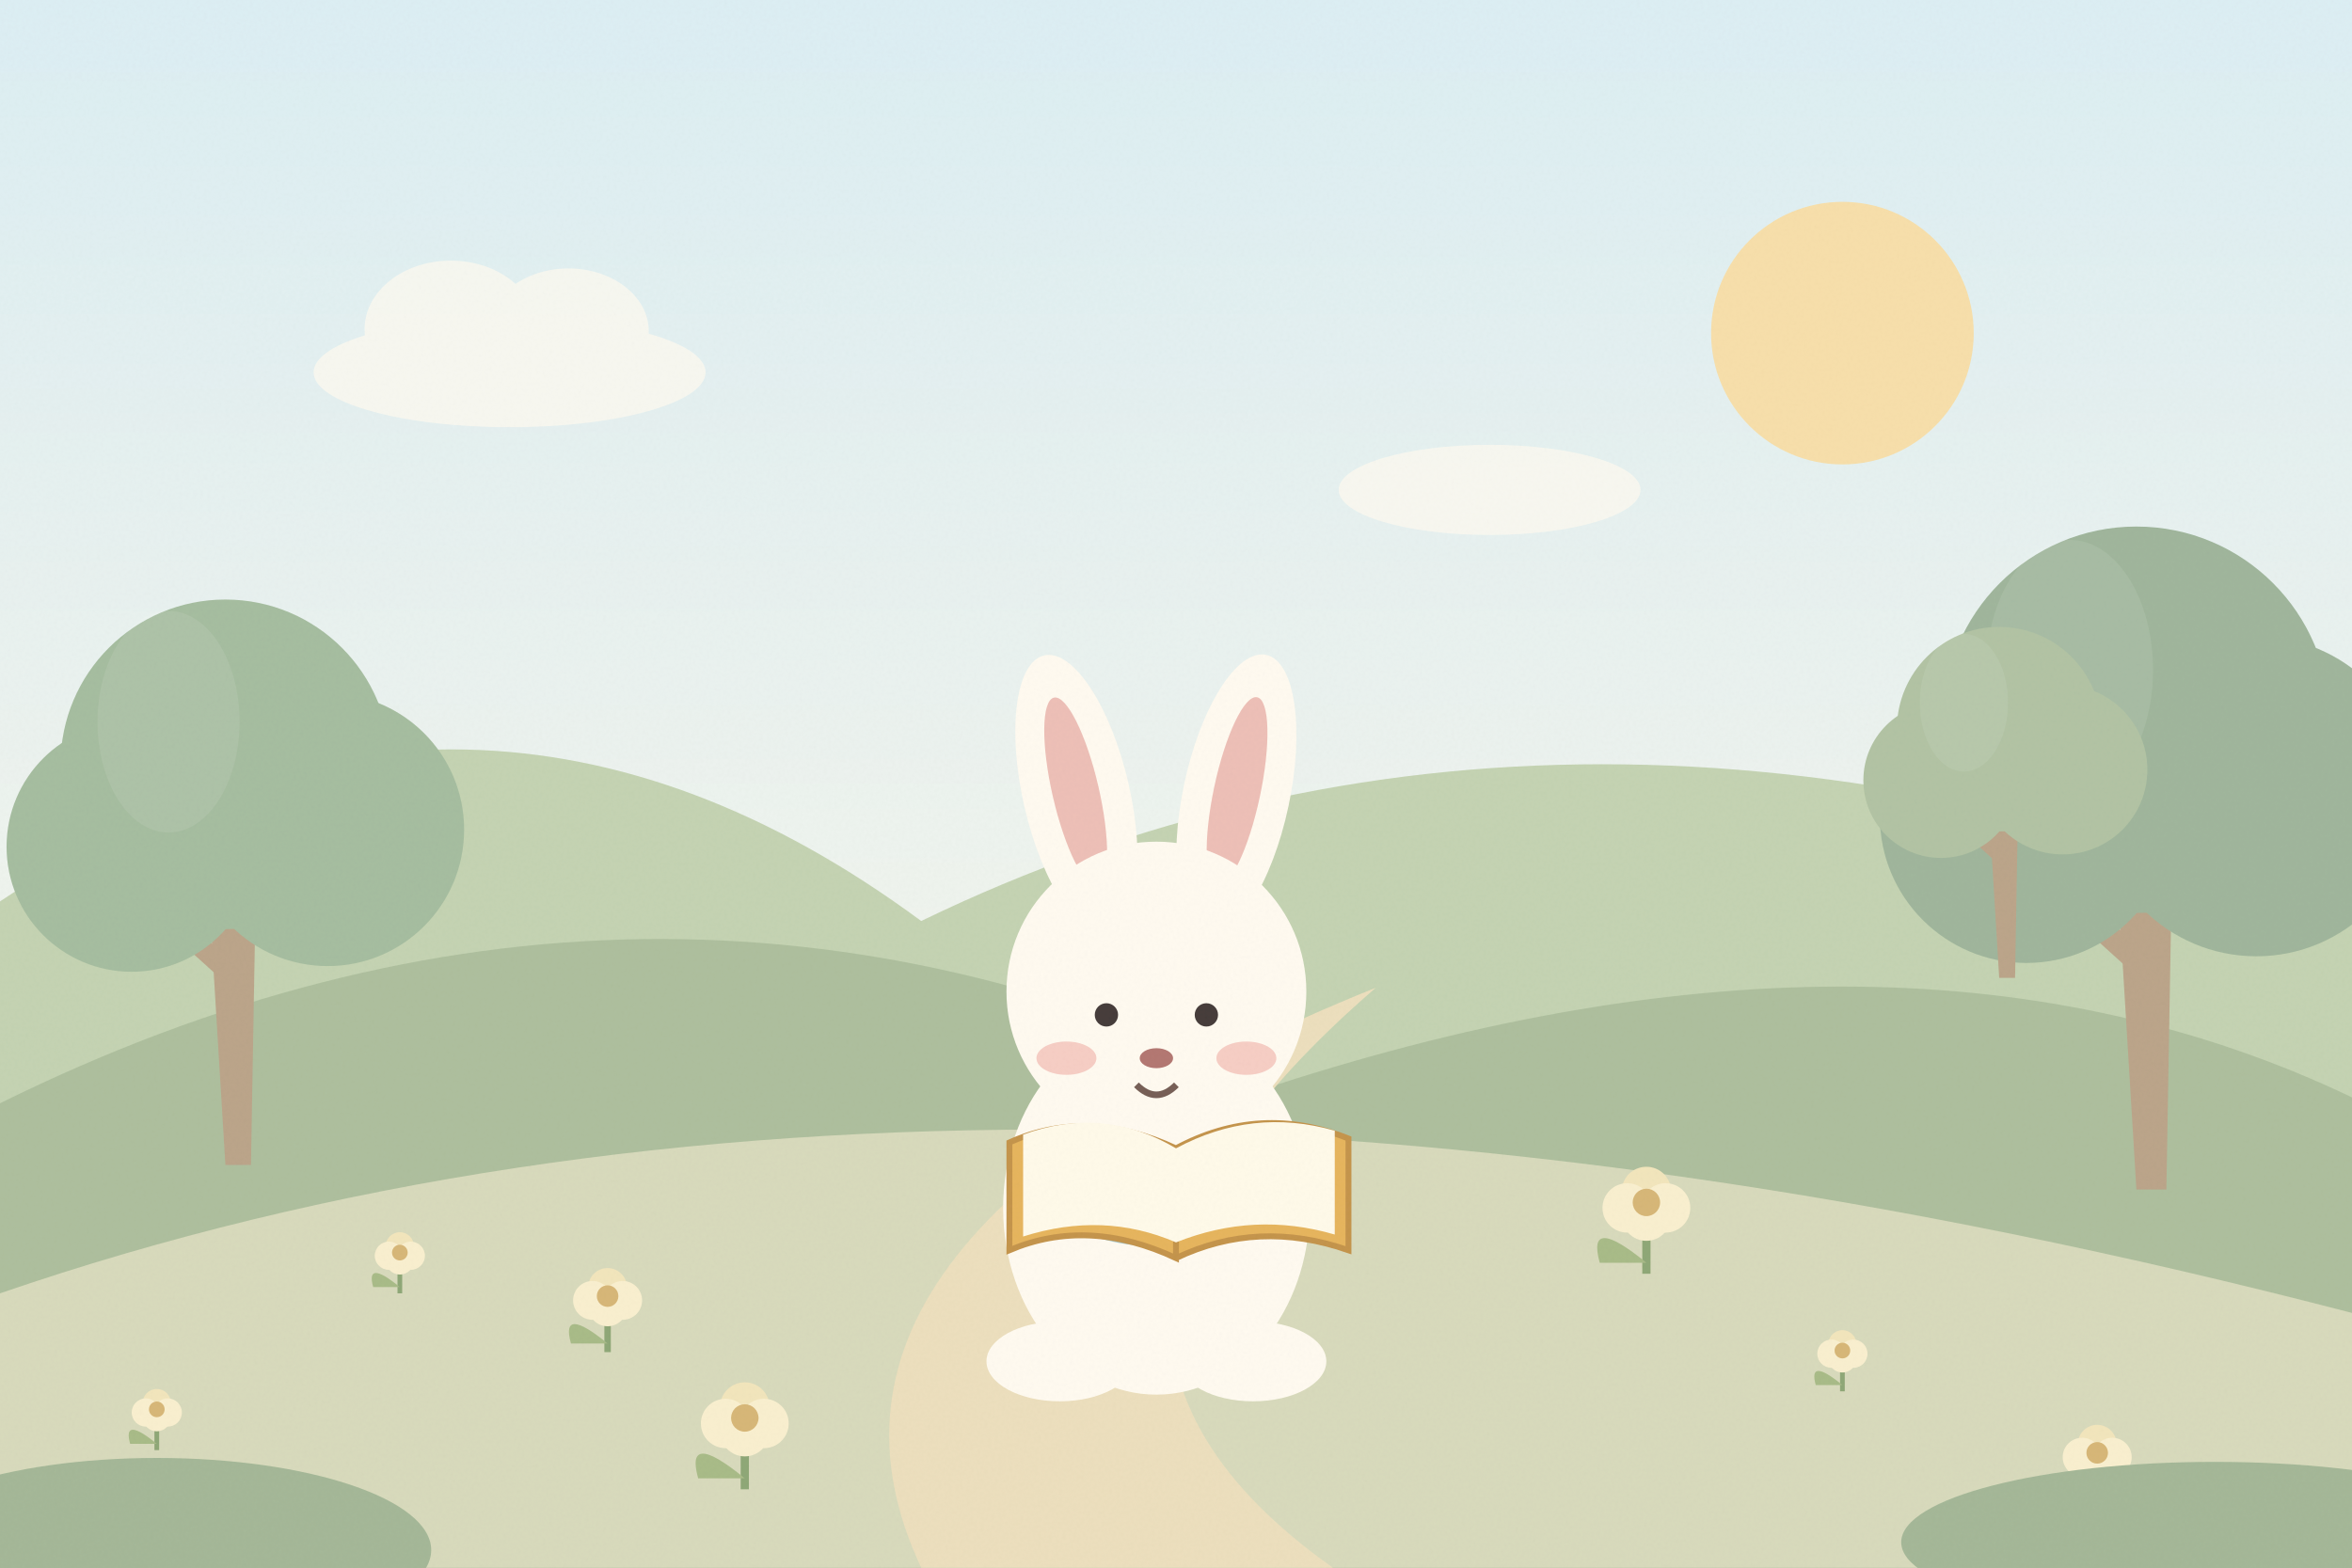
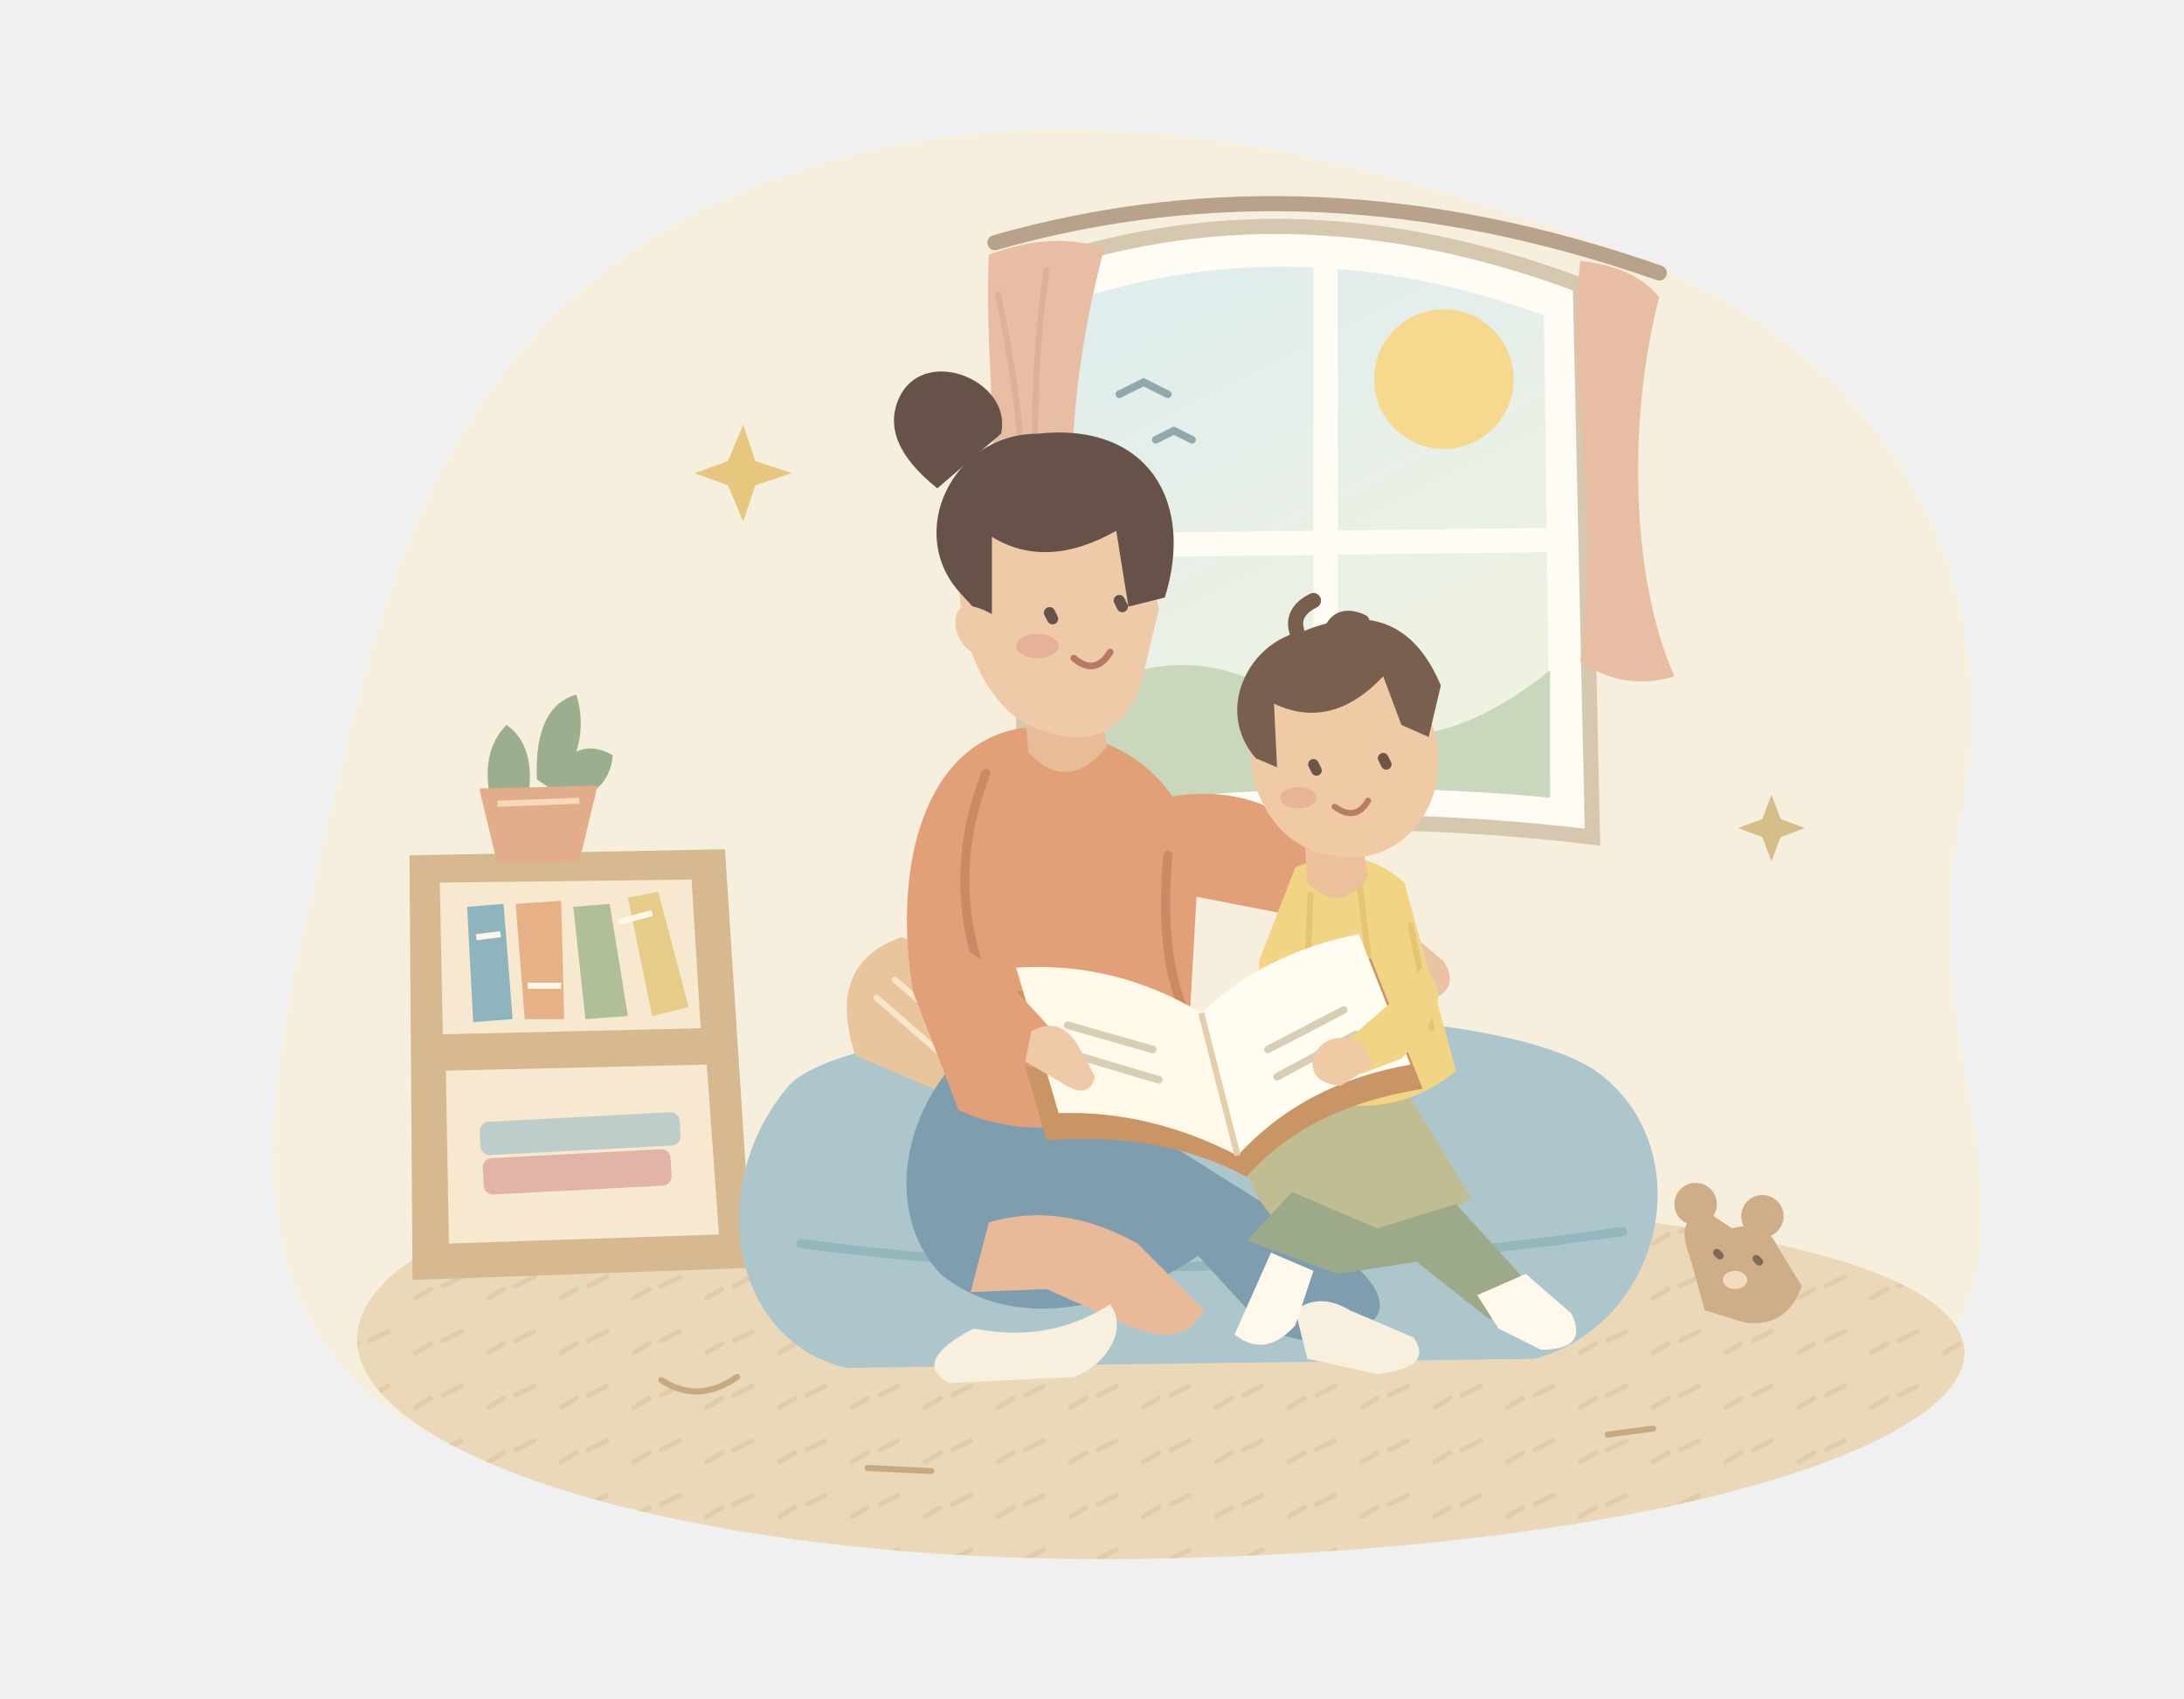
- <svg xmlns="http://www.w3.org/2000/svg" width="1200" height="800" viewBox="0 0 1200 800">
+ <svg xmlns="http://www.w3.org/2000/svg" width="720" height="560" viewBox="0 0 720 560" fill="none">
  <defs>
-     <linearGradient id="sky" x2="0" y2="1">
-       <stop stop-color="#dceef3" />
-       <stop offset="1" stop-color="#fcf7e9" />
+     <linearGradient id="daylight" x1="370" y1="60" x2="490" y2="298" gradientUnits="userSpaceOnUse">
+       <stop stop-color="#DDECF0" />
+       <stop offset="1" stop-color="#F4F4DC" />
    </linearGradient>
-     <filter id="paper">
-       <feTurbulence type="fractalNoise" baseFrequency=".55" numOctaves="3" stitchTiles="stitch" />
-       <feColorMatrix type="saturate" values="0" />
-       <feComponentTransfer>
-         <feFuncA type="linear" slope=".055" />
-       </feComponentTransfer>
-       <feBlend in="SourceGraphic" mode="multiply" />
-     </filter>
+     <pattern id="rug" width="24" height="18" patternUnits="userSpaceOnUse">
+       <path d="m2 10 6-3m9 7 5-3" stroke="#D5B890" stroke-width="1.6" stroke-linecap="round" opacity=".4" />
+     </pattern>
  </defs>
-   <g filter="url(#paper)">
-     <path fill="url(#sky)" d="M0 0h1200v800H0z" />
-     <circle cx="940" cy="170" r="67" fill="#f7dfaa" />
-     <g fill="#fffaf0" opacity=".7">
-       <ellipse cx="260" cy="190" rx="100" ry="28" />
-       <ellipse cx="230" cy="168" rx="44" ry="35" />
-       <ellipse cx="290" cy="169" rx="41" ry="32" />
-       <ellipse cx="760" cy="250" rx="77" ry="23" />
-     </g>
-     <path d="M0 460Q240 300 470 470Q800 310 1200 470V800H0" fill="#c4d3b2" />
-     <path d="M0 563Q330 400 650 554Q970 450 1200 560V800H0" fill="#aebf9e" />
-     <path d="M0 660Q500 488 1200 670V800H0" fill="#d8dabc" />
-     <path d="M470 800Q390 630 702 504Q504 675 680 800" fill="#ecdfbd" />
-     <g transform="translate(115 580) scale(1.45)">
-       <path d="M0 10L-7-105L11-105L9 10" fill="#bba58a" />
-       <path d="M2-57L-30-86M5-86L26-114" stroke="#bba58a" stroke-width="7" />
-       <circle cy="-131" r="58" fill="#a6bda0" />
-       <circle cx="-33" cy="-102" r="44" fill="#a6bda0" />
-       <circle cx="36" cy="-108" r="48" fill="#a6bda0" />
-       <ellipse cx="-20" cy="-146" rx="25" ry="39" fill="#fff" opacity=".08" />
-     </g>
-     <g transform="translate(1090 590) scale(1.7)">
-       <path d="M0 10L-7-105L11-105L9 10" fill="#bba58a" />
-       <path d="M2-57L-30-86M5-86L26-114" stroke="#bba58a" stroke-width="7" />
-       <circle cy="-131" r="58" fill="#a0b69c" />
-       <circle cx="-33" cy="-102" r="44" fill="#a0b69c" />
-       <circle cx="36" cy="-108" r="48" fill="#a0b69c" />
-       <ellipse cx="-20" cy="-146" rx="25" ry="39" fill="#fff" opacity=".08" />
-     </g>
-     <g transform="translate(1020 490) scale(0.9)">
-       <path d="M0 10L-7-105L11-105L9 10" fill="#bba58a" />
-       <path d="M2-57L-30-86M5-86L26-114" stroke="#bba58a" stroke-width="7" />
-       <circle cy="-131" r="58" fill="#b2c3a4" />
-       <circle cx="-33" cy="-102" r="44" fill="#b2c3a4" />
-       <circle cx="36" cy="-108" r="48" fill="#b2c3a4" />
-       <ellipse cx="-20" cy="-146" rx="25" ry="39" fill="#fff" opacity=".08" />
-     </g>
-     <g transform="translate(590 540) scale(1.7)">
-       <ellipse cy="45" rx="46" ry="56" fill="#fffaf0" />
-       <ellipse cx="-24" cy="-79" rx="16" ry="43" fill="#fffaf0" transform="rotate(-13 -24 -79)" />
-       <ellipse cx="24" cy="-79" rx="16" ry="43" fill="#fffaf0" transform="rotate(12 24 -79)" />
-       <ellipse cx="-24" cy="-80" rx="7" ry="29" fill="#edc0b7" transform="rotate(-13 -24 -79)" />
-       <ellipse cx="24" cy="-80" rx="7" ry="29" fill="#edc0b7" transform="rotate(12 24 -79)" />
-       <circle cy="-20" r="45" fill="#fffaf0" />
-       <path d="M-37 26Q0 51 37 26L30 49Q0 64-30 49" fill="#a4c6ca" />
-       <ellipse cx="-29" cy="91" rx="22" ry="12" fill="#fffaf0" />
-       <ellipse cx="29" cy="91" rx="22" ry="12" fill="#fffaf0" />
-       <circle cx="-15" cy="-13" r="3.5" fill="#463d3b" />
-       <circle cx="15" cy="-13" r="3.5" fill="#463d3b" />
-       <ellipse cy="0" rx="5" ry="3" fill="#b47872" />
-       <path d="M-6 8 Q0 14 6 8" fill="none" stroke="#776158" stroke-width="2" />
-       <ellipse cx="-27" cy="0" rx="9" ry="5" fill="#efa9a1" opacity=".55" />
-       <ellipse cx="27" cy="0" rx="9" ry="5" fill="#efa9a1" opacity=".55" />
-     </g>
-     <path d="M515 583Q555 565 600 586V642Q555 621 515 638ZM600 586Q643 563 688 581V638Q642 622 600 642" fill="#e6b55e" stroke="#c4944e" stroke-width="3" />
-     <path d="M522 579Q563 564 600 586V634Q563 618 522 631ZM600 586Q639 565 681 577V630Q640 618 600 634" fill="#fffae9" />
-     <g transform="translate(80 740) scale(0.8)">
-       <path d="M0 0v-24" stroke="#8fa777" stroke-width="3" />
-       <path d="M0-4q-22-18-17 0" fill="#a9bb88" />
-       <circle cy="-30" r="9" fill="#f2e5bc" />
-       <circle cx="-7" cy="-24" r="9" fill="#f9efcf" />
-       <circle cx="7" cy="-24" r="9" fill="#f9efcf" />
-       <circle cy="-21" r="9" fill="#f9efcf" />
-       <circle cy="-26" r="5" fill="#d7b778" />
-     </g>
-     <g transform="translate(310 690) scale(1.1)">
-       <path d="M0 0v-24" stroke="#8fa777" stroke-width="3" />
-       <path d="M0-4q-22-18-17 0" fill="#a9bb88" />
-       <circle cy="-30" r="9" fill="#f2e5bc" />
-       <circle cx="-7" cy="-24" r="9" fill="#f9efcf" />
-       <circle cx="7" cy="-24" r="9" fill="#f9efcf" />
-       <circle cy="-21" r="9" fill="#f9efcf" />
-       <circle cy="-26" r="5" fill="#d7b778" />
-     </g>
-     <g transform="translate(380 760) scale(1.4)">
-       <path d="M0 0v-24" stroke="#8fa777" stroke-width="3" />
-       <path d="M0-4q-22-18-17 0" fill="#a9bb88" />
-       <circle cy="-30" r="9" fill="#f2e5bc" />
-       <circle cx="-7" cy="-24" r="9" fill="#f9efcf" />
-       <circle cx="7" cy="-24" r="9" fill="#f9efcf" />
-       <circle cy="-21" r="9" fill="#f9efcf" />
-       <circle cy="-26" r="5" fill="#d7b778" />
-     </g>
-     <g transform="translate(940 710) scale(0.8)">
-       <path d="M0 0v-24" stroke="#8fa777" stroke-width="3" />
-       <path d="M0-4q-22-18-17 0" fill="#a9bb88" />
-       <circle cy="-30" r="9" fill="#f2e5bc" />
-       <circle cx="-7" cy="-24" r="9" fill="#f9efcf" />
-       <circle cx="7" cy="-24" r="9" fill="#f9efcf" />
-       <circle cy="-21" r="9" fill="#f9efcf" />
-       <circle cy="-26" r="5" fill="#d7b778" />
-     </g>
-     <g transform="translate(1070 770) scale(1.1)">
-       <path d="M0 0v-24" stroke="#8fa777" stroke-width="3" />
-       <path d="M0-4q-22-18-17 0" fill="#a9bb88" />
-       <circle cy="-30" r="9" fill="#f2e5bc" />
-       <circle cx="-7" cy="-24" r="9" fill="#f9efcf" />
-       <circle cx="7" cy="-24" r="9" fill="#f9efcf" />
-       <circle cy="-21" r="9" fill="#f9efcf" />
-       <circle cy="-26" r="5" fill="#d7b778" />
-     </g>
-     <g transform="translate(840 650) scale(1.4)">
-       <path d="M0 0v-24" stroke="#8fa777" stroke-width="3" />
-       <path d="M0-4q-22-18-17 0" fill="#a9bb88" />
-       <circle cy="-30" r="9" fill="#f2e5bc" />
-       <circle cx="-7" cy="-24" r="9" fill="#f9efcf" />
-       <circle cx="7" cy="-24" r="9" fill="#f9efcf" />
-       <circle cy="-21" r="9" fill="#f9efcf" />
-       <circle cy="-26" r="5" fill="#d7b778" />
-     </g>
-     <g transform="translate(204 660) scale(0.8)">
-       <path d="M0 0v-24" stroke="#8fa777" stroke-width="3" />
-       <path d="M0-4q-22-18-17 0" fill="#a9bb88" />
-       <circle cy="-30" r="9" fill="#f2e5bc" />
-       <circle cx="-7" cy="-24" r="9" fill="#f9efcf" />
-       <circle cx="7" cy="-24" r="9" fill="#f9efcf" />
-       <circle cy="-21" r="9" fill="#f9efcf" />
-       <circle cy="-26" r="5" fill="#d7b778" />
-     </g>
-     <g fill="#a5b898">
-       <ellipse cx="80" cy="791" rx="140" ry="47" />
-       <ellipse cx="1130" cy="787" rx="160" ry="41" />
-     </g>
-   </g>
+   <path d="M123 461C68 415 95 329 112 256S153 99 250 61C348 23 448 51 534 83C624 116 663 191 646 272C629 354 687 411 621 466C548 525 198 525 123 461Z" fill="#F7EFDD" />
+   <path d="M138 414C209 385 538 383 624 422C699 456 590 511 374 514C187 516 68 459 138 414Z" fill="#EAD8B9" />
+   <path d="M138 414C209 385 538 383 624 422C699 456 590 511 374 514C187 516 68 459 138 414Z" fill="url(#rug)" />
+   <path d="M339 89Q425 58 521 94L525 276Q424 264 337 282Z" fill="#FFFCF5" stroke="#D5C8AE" stroke-width="5" />
+   <path d="M351 100Q427 74 509 104L511 262Q427 253 350 268Z" fill="url(#daylight)" />
+   <circle cx="476" cy="125" r="23" fill="#F6D88E" />
+   <path d="M351 233Q389 206 427 232T511 221V263Q426 255 350 268Z" fill="#C9D8BD" />
+   <path d="M437 84V264M348 180L514 178" stroke="#FFFCF5" stroke-width="8" />
+   <path d="m369 130 8-4 8 4m-4 15 6-3 6 3" stroke="#90A9AC" stroke-width="2.5" stroke-linecap="round" />
+   <path d="M326 84Q347 76 364 82C352 127 350 171 358 220Q342 227 322 219C333 162 324 124 326 84Z" fill="#E7BEA4" />
+   <path d="M329 97Q342 158 336 207M345 89Q337 144 346 205" stroke="#D6A88D" stroke-width="2" stroke-linecap="round" opacity=".6" />
+   <path d="M521 86Q539 88 547 98C537 136 537 189 552 223Q535 228 521 218C528 161 516 127 521 86Z" fill="#E7BEA4" />
+   <path d="M328 80Q433 50 547 90" stroke="#B9A28C" stroke-width="5" stroke-linecap="round" />
+   <path d="M135 282 239 280 248 418 136 422Z" fill="#D7B991" />
+   <path d="m145 291 83-1 3 49-85 2Zm2 62 86-2 4 56-89 3Z" fill="#F7E9D0" />
+   <path d="m154 299 12-1 3 38-13 1Z" fill="#8EB4BD" />
+   <path d="m170 298 15-1 1 39h-13Z" fill="#E6B186" />
+   <path d="m189 299 12-1 6 37-14 1Z" fill="#B0BE9A" />
+   <path d="m207 296 10-2 10 38-12 3Z" fill="#E5CC89" />
+   <path d="m157 309 8-1m9 17h11m19-21 11-3" stroke="#FFF8E8" stroke-width="2" />
+   <rect x="158" y="370" width="66" height="11" rx="3" fill="#BDCECA" transform="rotate(-3 158 370)" />
+   <rect x="159" y="382" width="62" height="12" rx="3" fill="#E1B4A7" transform="rotate(-3 159 382)" />
+   <path d="M162 265Q158 248 167 239Q177 246 174 264M177 257Q176 233 190 229Q195 245 183 261M181 257Q190 242 202 249Q201 263 182 266" fill="#9BAF8E" />
+   <path d="m158 260 39-1-6 25-27 1Z" fill="#E1AD8B" />
+   <path d="m164 265 27-1" stroke="#F6D8BA" stroke-width="2" />
+   <path d="M260 358C283 332 481 323 526 353C561 378 549 436 506 448L279 451C241 442 232 391 260 358Z" fill="#ADC6CB" />
+   <path d="M264 410Q392 427 535 406" stroke="#94B6BD" stroke-width="3" stroke-linecap="round" />
+   <path d="M282 348Q272 318 297 309L340 321 329 368Z" fill="#E9C59E" />
+   <path d="m289 329 23 20m-17-26 23 20" stroke="#F9E5C8" stroke-width="2" stroke-linecap="round" />
+   <path d="M327 340C301 356 288 396 310 420C337 442 375 428 395 414L417 438Q440 448 453 435C462 425 437 408 417 397L374 370Z" fill="#7E9EAF" />
+   <path d="M326 403Q350 396 375 410L397 432Q390 445 372 437L345 425 320 426" fill="#E8BA99" />
+   <path d="M321 438Q346 443 366 430C372 438 365 450 354 454L313 456Q300 449 321 438Z" fill="#F8F0DF" />
+   <path d="M427 432Q435 426 445 432L466 441Q473 451 454 453L431 448Z" fill="#F8F0DF" />
+   <path d="M337 240C305 245 294 285 301 327L316 366Q349 381 391 357L395 286C391 255 367 240 337 240Z" fill="#E2A078" />
+   <path d="M325 255Q309 296 330 336M385 282Q382 315 391 335" stroke="#C98A66" stroke-width="3" stroke-linecap="round" />
+   <path d="M384 263Q420 256 443 287L466 312 452 325 422 301 391 295" fill="#E2A078" />
+   <path d="M447 309Q451 299 463 306L476 317Q482 327 470 330L453 324Z" fill="#EAC3A4" />
+   <path d="M337 223 339 248Q352 262 365 246L360 219" fill="#E9BC99" />
+   <path d="M321 172C343 154 378 171 382 201L376 226Q368 249 344 241C321 235 309 194 321 172Z" fill="#EFCAA9" />
+   <path d="M317 196C298 176 314 143 342 143C378 139 394 165 384 197L372 200 368 175Q345 188 327 177L327 207Z" fill="#665249" />
+   <path d="M309 161Q289 145 297 130C306 114 334 126 330 143" fill="#665249" />
+   <path d="M328 203Q314 195 315 207Q318 218 329 216" fill="#EFCAA9" />
+   <path d="m346 202 1 2m22-6 1 2" stroke="#665249" stroke-width="3.7" stroke-linecap="round" />
+   <path d="M354 217Q361 223 366 215" stroke="#B67B66" stroke-width="2.2" stroke-linecap="round" />
+   <ellipse cx="342" cy="213" rx="7" ry="4" fill="#DEA08A" opacity=".6" />
+   <path d="M420 352Q399 379 421 403L457 413 485 395 462 357" fill="#C0BD93" />
+   <path d="m426 393 28 12 26-8 21 23Q505 432 491 435L467 416 441 420 411 409" fill="#9DAA8A" />
+   <path d="m487 427 16-7 15 13Q524 445 508 445L494 438" fill="#FFF8EB" />
+   <path d="M419 413 433 419 427 437Q417 448 407 440Z" fill="#FFF8EB" />
+   <path d="M427 286Q447 277 463 291L480 353Q455 374 417 357L415 317Z" fill="#F1D484" />
+   <path d="m432 295-2 53m18-58 7 57m10-42 7 34" stroke="#E5C475" stroke-width="2" stroke-linecap="round" />
+   <path d="m430 275 1 16q11 11 20-2l-3-17" fill="#EBC09A" />
+   <path d="M419 226C439 208 468 219 473 242C479 266 461 287 439 282C415 279 404 246 419 226Z" fill="#F0CAA5" />
+   <path d="M414 250C400 234 412 211 430 208Q462 195 475 226L471 243 462 239 456 223Q439 241 420 232L421 253Z" fill="#79604E" />
+   <path d="M430 213Q423 203 433 198M438 211Q440 201 449 205" stroke="#79604E" stroke-width="5" stroke-linecap="round" />
+   <path d="m433 252 1 2m22-4 1 2" stroke="#6E5547" stroke-width="3.5" stroke-linecap="round" />
+   <path d="M440 266Q447 271 451 264" stroke="#B77E62" stroke-width="2" stroke-linecap="round" />
+   <ellipse cx="428" cy="263" rx="6" ry="3.5" fill="#E3A88D" opacity=".65" />
+   <path d="m331 327 14 49q38-3 66 12 20-23 58-29l-17-43q-32 5-52 26-29-18-69-15Z" fill="#C99564" />
+   <path d="m335 319 14 48q30-1 59 14l-12-47q-28-17-61-15Z" fill="#FFF9E9" />
+   <path d="m396 334 12 47q22-24 57-30l-17-43q-31 6-52 26Z" fill="#FFFCF1" />
+   <path d="m396 334 12 47" stroke="#E4CEAB" stroke-width="2" />
+   <path d="m352 338 28 8m-25 2 27 8m36-10 25-13m-22 22 26-14" stroke="#D7CEB5" stroke-width="2.5" stroke-linecap="round" />
+   <path d="M318 313Q328 318 348 341L340 352Q319 343 306 330" fill="#E2A078" />
+   <path d="M340 340Q349 335 355 344L361 355Q359 363 350 357L338 350" fill="#EFCAA9" />
+   <path d="M469 319Q482 329 462 349L449 354 443 344 458 331" fill="#F1D484" />
+   <path d="M449 344Q438 339 433 348Q431 357 442 358L453 351" fill="#F0CAA5" />
+   <path d="M557 414Q552 402 562 399L571 405Q582 402 586 411L594 424Q589 438 575 436L562 432Z" fill="#CFAD88" />
+   <circle cx="559" cy="397" r="7" fill="#CFAD88" />
+   <circle cx="581" cy="401" r="7" fill="#CFAD88" />
+   <path d="m566 413 1 1m12 1 1 1" stroke="#806956" stroke-width="2.5" stroke-linecap="round" />
+   <ellipse cx="572" cy="422" rx="4" ry="3" fill="#F2DBC0" />
+   <path d="m240 152 5-12 4 12 12 4-12 4-4 12-5-12-11-4Z" fill="#E6C77E" />
+   <path d="m581 270 3-8 3 8 8 3-8 3-3 8-3-8-8-3Z" fill="#D5BE89" />
+   <path d="M218 455q12 8 25-1m287 19 15-2m-259 13 21 1" stroke="#C7AA82" stroke-width="2" stroke-linecap="round" />
</svg>
